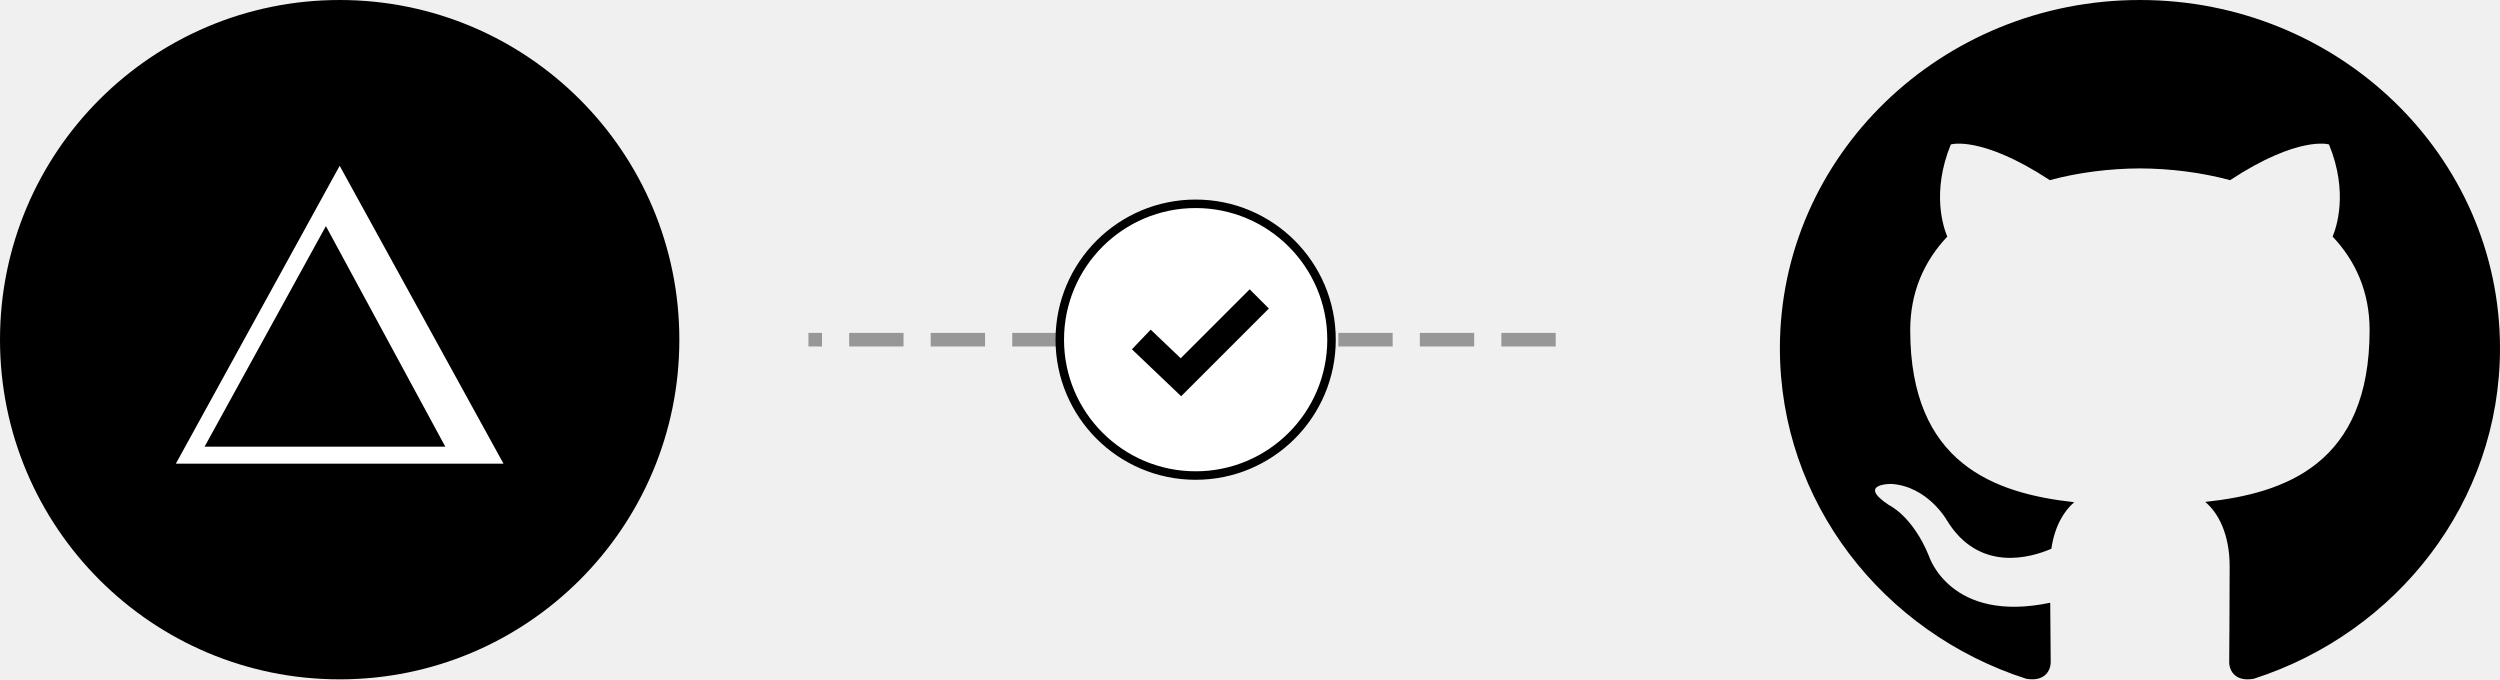
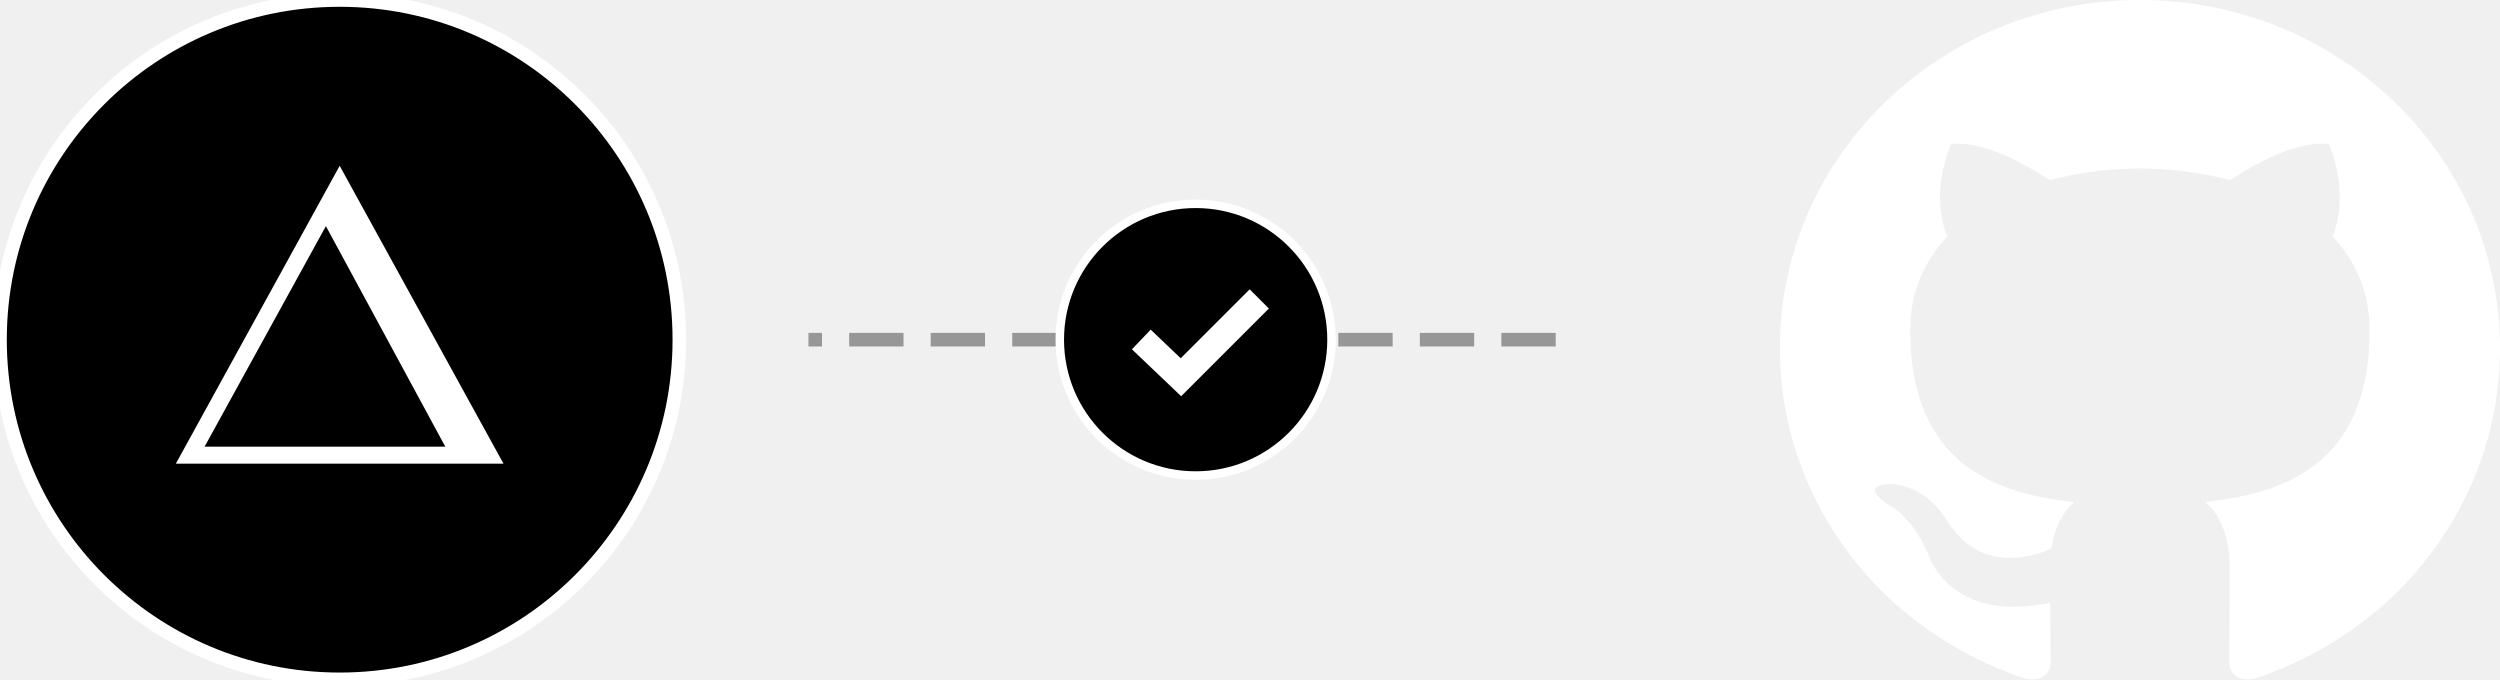
<svg xmlns="http://www.w3.org/2000/svg" width="184px" height="50px" viewBox="0 0 184 50" version="1.1">
  <defs />
  <g id="First-GitHub-Deployment" stroke="none" stroke-width="1" fill="none" fill-rule="evenodd">
    <g transform="translate(-628, -368)" id="Illustration">
      <g transform="translate(628, 368)">
-         <path d="M157.498,0 C142.866,0 131,11.476 131,25.633 C131,36.958 138.592,46.565 149.123,49.955 C150.449,50.191 150.932,49.399 150.932,48.719 C150.932,48.11 150.909,46.499 150.896,44.361 C143.525,45.909 141.97,40.924 141.97,40.924 C140.764,37.962 139.027,37.174 139.027,37.174 C136.621,35.585 139.209,35.616 139.209,35.616 C141.869,35.797 143.268,38.258 143.268,38.258 C145.632,42.175 149.471,41.043 150.981,40.387 C151.221,38.732 151.906,37.602 152.663,36.962 C146.778,36.315 140.592,34.115 140.592,24.293 C140.592,21.495 141.625,19.205 143.32,17.415 C143.047,16.766 142.137,14.159 143.58,10.631 C143.58,10.631 145.804,9.942 150.867,13.259 C152.98,12.689 155.248,12.406 157.501,12.395 C159.752,12.406 162.018,12.689 164.135,13.259 C169.194,9.942 171.415,10.631 171.415,10.631 C172.861,14.159 171.952,16.766 171.68,17.415 C173.379,19.205 174.403,21.495 174.403,24.293 C174.403,34.14 168.207,36.307 162.305,36.941 C163.255,37.733 164.102,39.297 164.102,41.687 C164.102,45.114 164.07,47.879 164.07,48.719 C164.07,49.405 164.548,50.203 165.892,49.953 C176.414,46.556 184,36.955 184,25.633 C184,11.476 172.134,0 157.498,0" id="GitHub" fill="#000000" />
+         <path d="M157.498,0 C142.866,0 131,11.476 131,25.633 C131,36.958 138.592,46.565 149.123,49.955 C150.449,50.191 150.932,49.399 150.932,48.719 C150.932,48.11 150.909,46.499 150.896,44.361 C143.525,45.909 141.97,40.924 141.97,40.924 C140.764,37.962 139.027,37.174 139.027,37.174 C136.621,35.585 139.209,35.616 139.209,35.616 C141.869,35.797 143.268,38.258 143.268,38.258 C145.632,42.175 149.471,41.043 150.981,40.387 C151.221,38.732 151.906,37.602 152.663,36.962 C146.778,36.315 140.592,34.115 140.592,24.293 C140.592,21.495 141.625,19.205 143.32,17.415 C143.047,16.766 142.137,14.159 143.58,10.631 C143.58,10.631 145.804,9.942 150.867,13.259 C152.98,12.689 155.248,12.406 157.501,12.395 C159.752,12.406 162.018,12.689 164.135,13.259 C169.194,9.942 171.415,10.631 171.415,10.631 C172.861,14.159 171.952,16.766 171.68,17.415 C173.379,19.205 174.403,21.495 174.403,24.293 C174.403,34.14 168.207,36.307 162.305,36.941 C163.255,37.733 164.102,39.297 164.102,41.687 C164.102,45.114 164.07,47.879 164.07,48.719 C164.07,49.405 164.548,50.203 165.892,49.953 C176.414,46.556 184,36.955 184,25.633 C184,11.476 172.134,0 157.498,0" id="GitHub" fill="#ffffff" />
        <path d="M114,25 L60,25" id="Line" stroke="#979797" stroke-linecap="square" stroke-dasharray="3,3" />
-         <circle id="Oval" fill="#000000" cx="25" cy="25" r="25" />
-         <circle id="Oval" stroke="#000000" stroke-width="0.625" fill="#FFFFFF" cx="88" cy="25" r="10" />
+         <circle id="Oval" stroke="#ffffff" fill="#000000" cx="25" cy="25" r="25" />
+         <circle id="Oval" stroke="#ffffff" stroke-width="0.625" fill="#000000" cx="88" cy="25" r="10" />
        <g id="Now" transform="translate(14, 13.5)" stroke="#FFFFFF">
          <polygon id="Shape" stroke-width="1.25" points="11 0 22 20 0 20" />
          <path d="M20.872,19.429 L10.718,0.571" id="Shape" stroke-width="1.111" />
          <path d="M21.436,19.429 L11.282,0.571" id="Shape" stroke-width="1.111" />
          <path d="M20.308,19.429 L10.718,1.143" id="Shape" stroke-width="1.111" />
          <path d="M20.308,19.429 L10.718,1.714" id="Shape" stroke-width="1.111" />
          <path d="M10.154,1.714 L20.308,19.429" id="Shape" stroke-width="1.111" />
          <path d="M19.744,20 L10.154,2.286" id="Shape" stroke-width="1.111" />
        </g>
-         <polyline id="Checkmark" stroke="#000000" stroke-width="2" points="84 24.985 86.916 27.765 92.681 22" />
+         <polyline id="Checkmark" stroke="#ffffff" stroke-width="2" points="84 24.985 86.916 27.765 92.681 22" />
      </g>
    </g>
  </g>
</svg>
